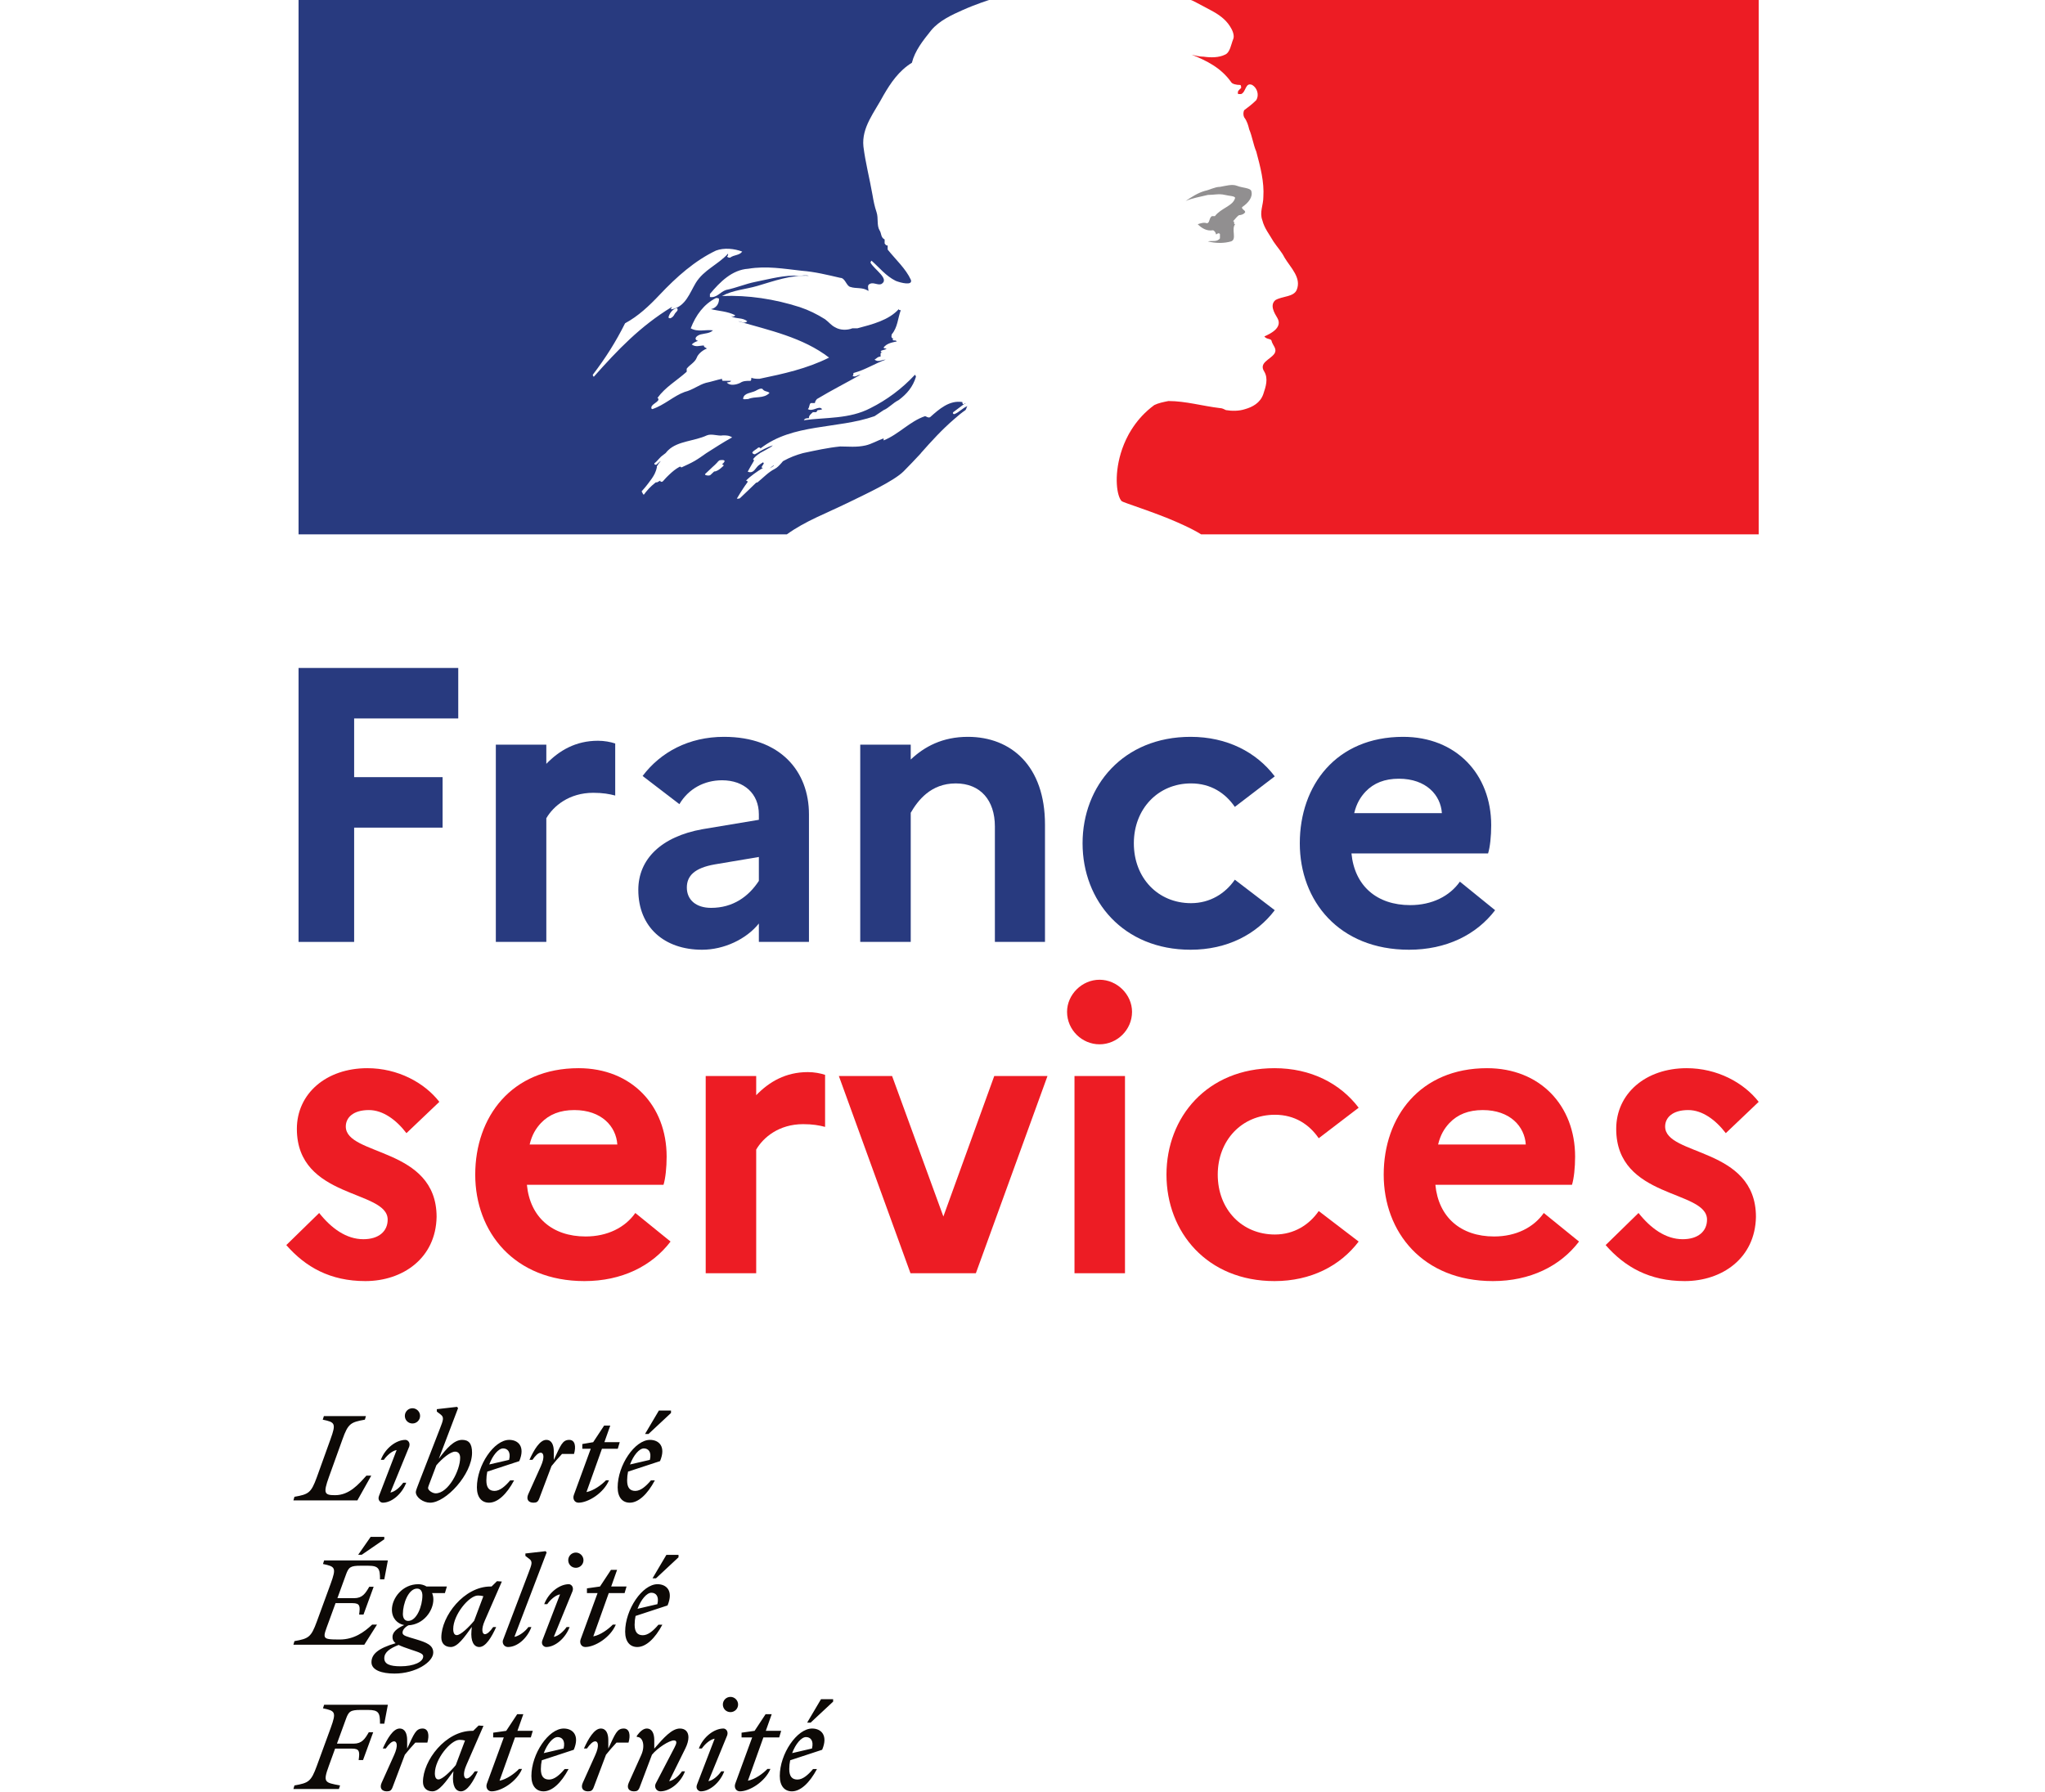
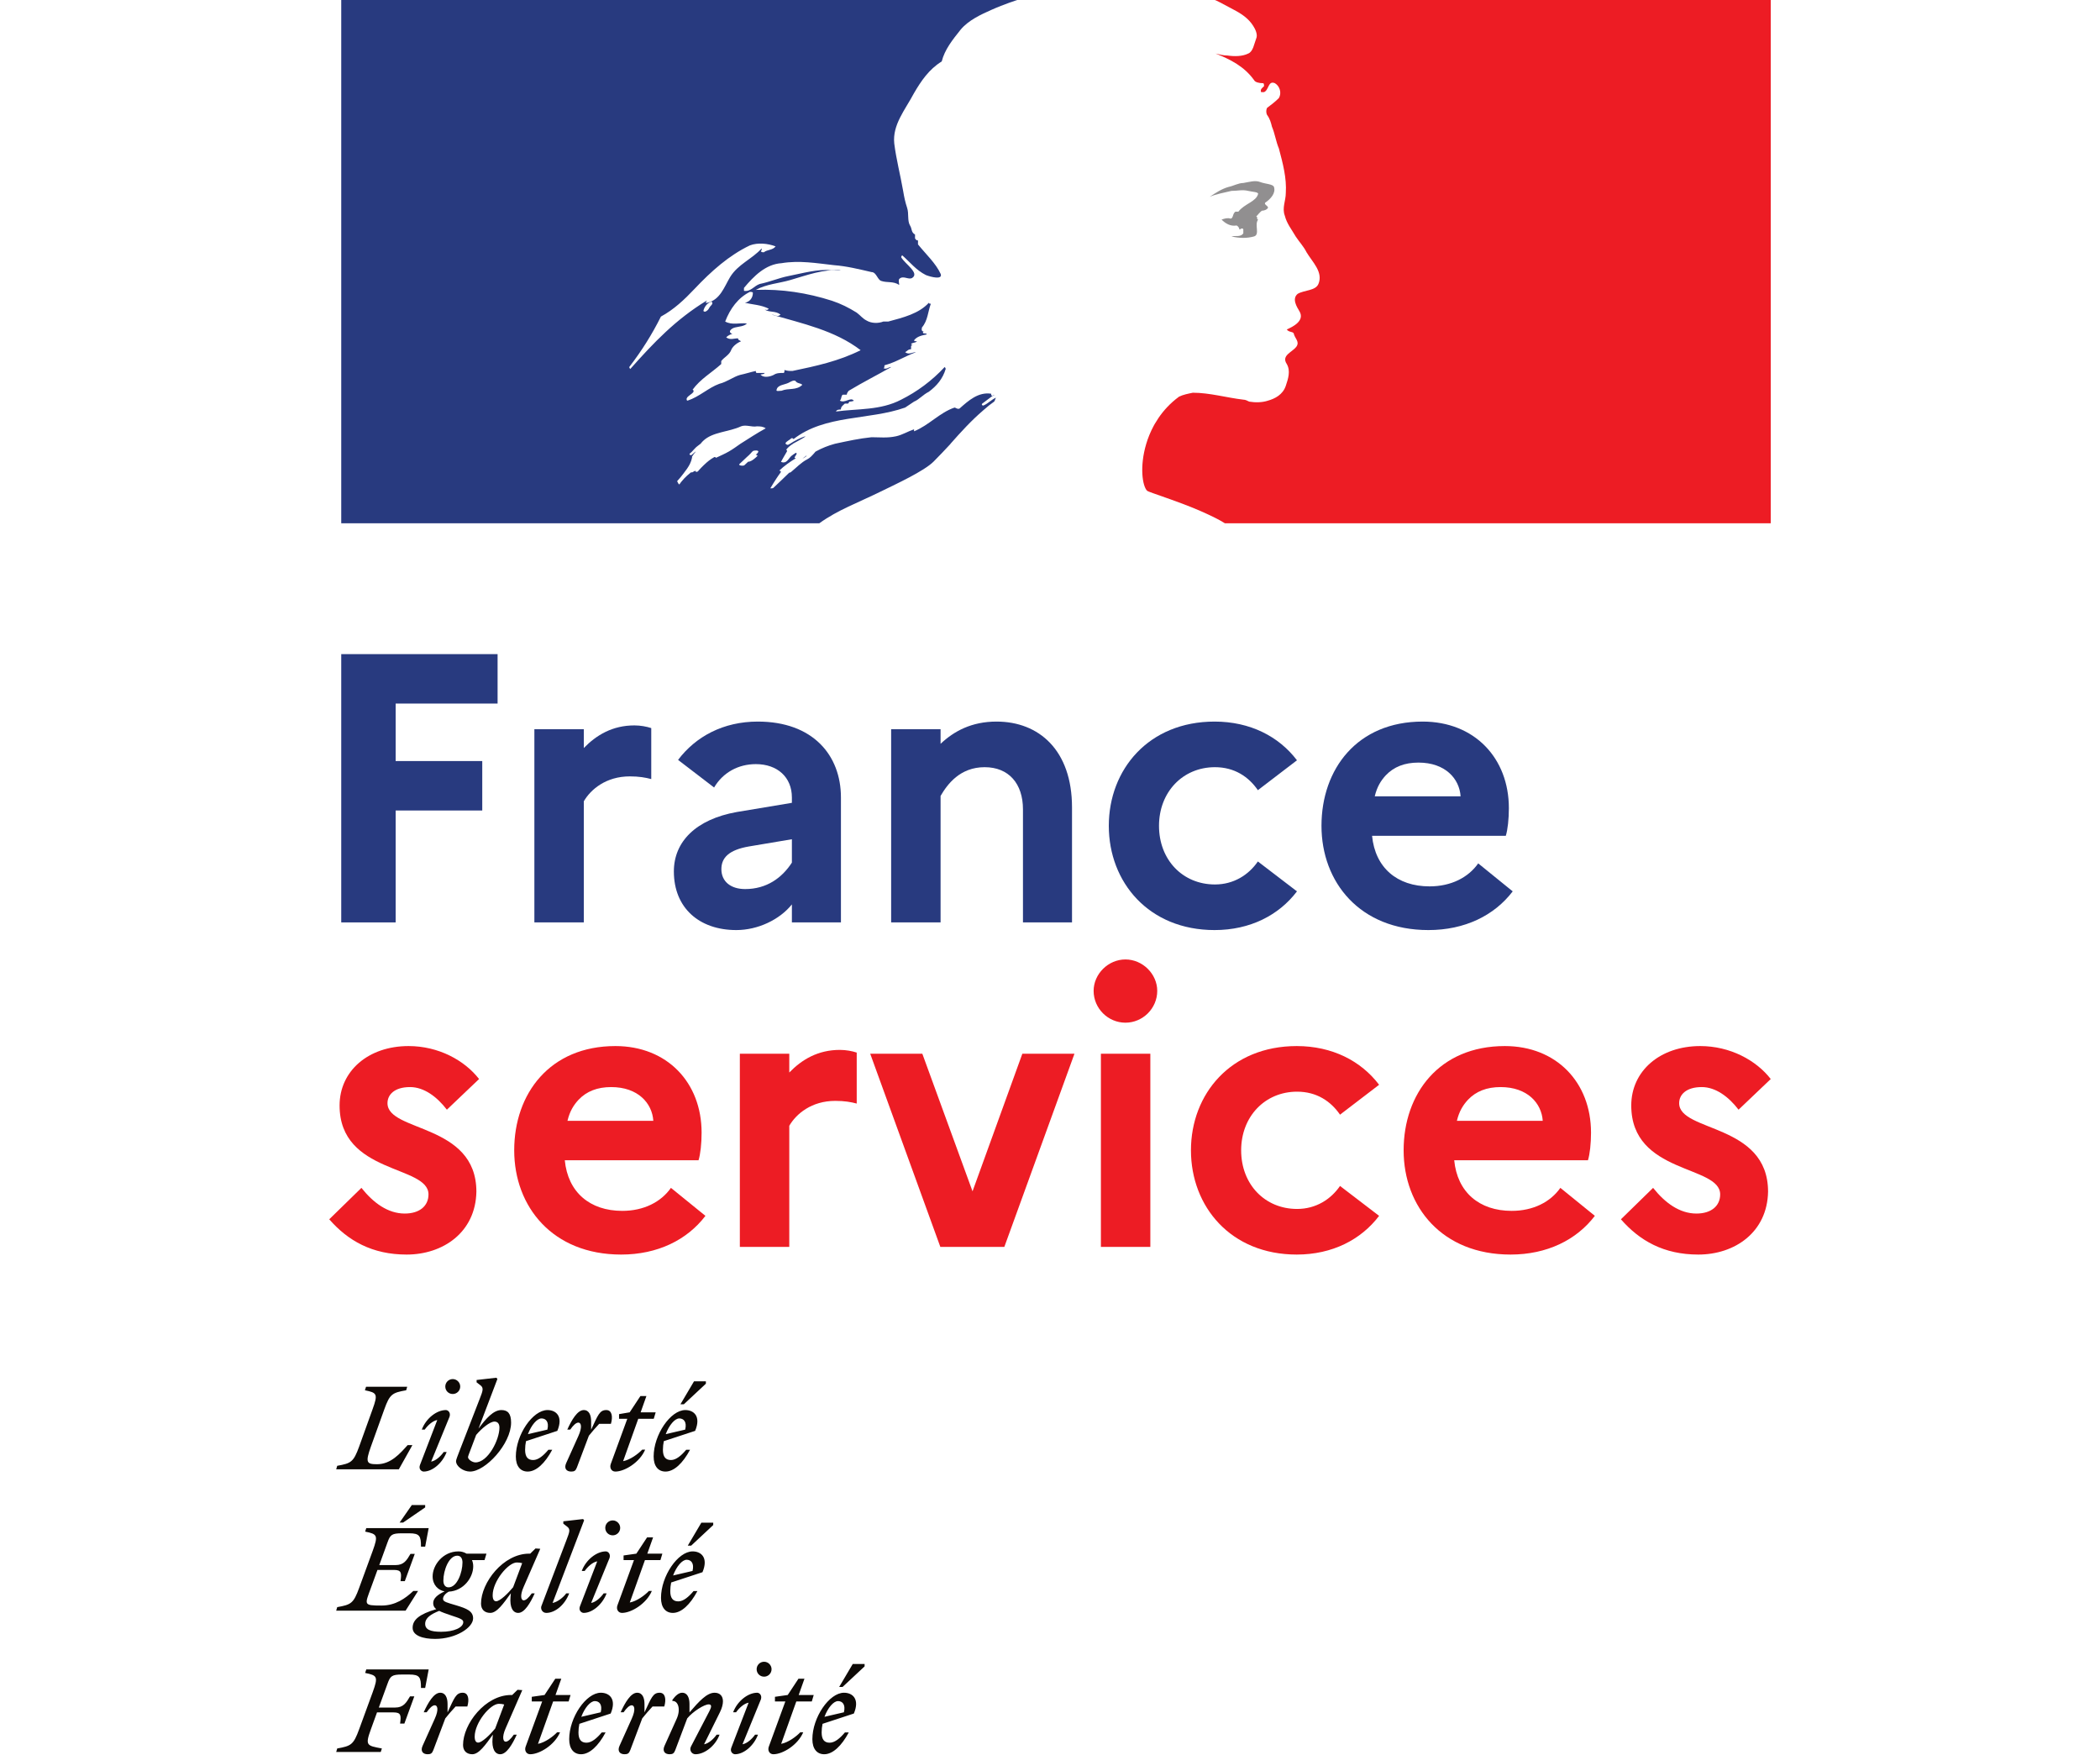
- <svg xmlns="http://www.w3.org/2000/svg" version="1.1" id="svg2" xml:space="preserve" width="80.693" height="70.693" viewBox="0 0 516.693 628.693">
+ <svg xmlns="http://www.w3.org/2000/svg" version="1.1" id="svg2" xml:space="preserve" width="60.693" height="50.693" viewBox="0 0 516.693 628.693">
  <g id="g10" transform="matrix(1.333333,0,0,-1.333333,0,628.6933)">
    <g id="g12" transform="scale(0.1)">
      <path d="M 32.27,2956.98 H 452.57 V 2824.1 H 178.551 V 2669.57 H 411.363 V 2536.68 H 178.551 v -300.8 H 32.27 v 721.1" style="fill: #283a7f; fill-opacity: 1; fill-rule: nonzero; stroke: none" id="path14" />
      <path d="m 551.473,2755.08 h 132.886 v -50.48 c 33.993,35.02 77.266,60.78 135.981,60.78 16.484,0 32.965,-3.09 45.328,-7.21 v -137.02 c -15.457,4.13 -32.965,7.22 -57.691,7.22 -63.868,0 -105.075,-35.03 -123.618,-66.96 V 2235.88 H 551.473 v 519.2" style="fill: #283a7f; fill-opacity: 1; fill-rule: nonzero; stroke: none" id="path16" />
      <path d="m 1118.05,2325.5 c 57.69,0 98.9,29.87 125.68,71.08 v 62.84 l -116.4,-19.57 c -52.54,-9.28 -73.14,-29.88 -73.14,-60.78 0,-32.96 24.72,-53.57 63.86,-53.57 z m -191.601,47.39 c 0,80.35 59.746,140.1 168.941,159.67 l 148.34,24.73 v 14.42 c 0,54.6 -39.14,89.62 -96.83,89.62 -47.39,0 -88.59,-22.66 -112.29,-62.84 l -96.833,74.17 c 47.387,62.84 121.553,103.02 214.273,103.02 148.34,0 223.54,-90.65 223.54,-203.97 v -335.83 h -131.86 v 48.42 c -32.96,-41.21 -91.68,-69.02 -149.37,-69.02 -99.922,0 -167.911,59.74 -167.911,157.61" style="fill: #283a7f; fill-opacity: 1; fill-rule: nonzero; stroke: none" id="path18" />
      <path d="m 1510.55,2755.08 h 132.89 v -39.15 c 36.06,33.99 83.44,59.75 150.41,59.75 114.34,0 202.93,-77.26 202.93,-230.76 v -309.04 h -131.86 v 303.89 c 0,69.02 -38.11,113.32 -103.01,113.32 -65.93,0 -99.93,-45.33 -118.47,-77.26 v -339.95 h -132.89 v 519.2" style="fill: #283a7f; fill-opacity: 1; fill-rule: nonzero; stroke: none" id="path20" />
      <path d="m 2496.42,2399.67 105.08,-80.35 c -48.42,-63.87 -125.68,-104.04 -221.48,-104.04 -177.19,0 -284.33,128.76 -284.33,280.2 0,151.43 107.14,280.2 284.33,280.2 95.8,0 173.06,-40.18 221.48,-104.05 l -105.08,-80.35 c -24.72,36.06 -62.84,61.81 -115.38,61.81 -86.52,0 -150.4,-66.96 -150.4,-157.61 0,-91.69 63.88,-157.62 150.4,-157.62 50.48,0 90.66,25.76 115.38,61.81" style="fill: #283a7f; fill-opacity: 1; fill-rule: nonzero; stroke: none" id="path22" />
      <path d="m 2810.61,2574.8 h 230.76 c -3.09,47.38 -41.21,90.65 -113.32,90.65 -37.09,0 -65.92,-11.33 -87.56,-33.99 -13.39,-14.43 -23.7,-30.91 -29.88,-56.66 z m 144.23,-359.52 c -184.4,0 -287.42,128.76 -287.42,280.2 0,152.46 95.81,280.2 271.96,280.2 139.07,0 231.79,-97.87 231.79,-232.82 0,-28.84 -3.09,-57.69 -8.24,-74.17 h -359.52 c 8.24,-85.5 66.96,-135.97 154.52,-135.97 57.69,0 104.04,23.68 130.83,61.8 l 92.71,-75.2 c -49.44,-64.9 -128.77,-104.04 -226.63,-104.04" style="fill: #283a7f; fill-opacity: 1; fill-rule: nonzero; stroke: none" id="path24" />
      <path d="m 640.453,1702.61 h 230.754 c -3.09,47.38 -41.203,90.65 -113.312,90.65 -37.09,0 -65.934,-11.33 -87.571,-33.99 -13.386,-14.42 -23.691,-30.91 -29.871,-56.66 z m 144.223,-359.53 c -184.399,0 -287.418,128.77 -287.418,280.2 0,152.46 95.805,280.21 271.965,280.21 139.07,0 231.787,-97.87 231.787,-232.81 0,-28.85 -3.092,-57.69 -8.244,-74.17 H 633.238 c 8.242,-85.51 66.965,-135.99 154.528,-135.99 57.691,0 104.043,23.69 130.832,61.82 l 92.712,-75.21 c -49.447,-64.9 -128.767,-104.05 -226.634,-104.05" style="fill: #ed1c24; fill-opacity: 1; fill-rule: nonzero; stroke: none" id="path26" />
      <path d="m 1103.83,1882.88 h 132.89 v -50.48 c 33.99,35.03 77.26,60.79 135.98,60.79 16.48,0 32.96,-3.09 45.32,-7.21 v -137.02 c -15.45,4.13 -32.96,7.21 -57.69,7.21 -63.86,0 -105.07,-35.02 -123.61,-66.96 v -325.53 h -132.89 v 519.2" style="fill: #ed1c24; fill-opacity: 1; fill-rule: nonzero; stroke: none" id="path28" />
      <path d="m 1594.39,1882.88 134.95,-369.82 133.92,369.82 h 140.1 l -188.52,-519.2 h -172.03 l -188.53,519.2 h 140.11" style="fill: #ed1c24; fill-opacity: 1; fill-rule: nonzero; stroke: none" id="path30" />
      <path d="m 2074.44,1882.88 h 132.89 v -519.2 h -132.89 z m -19.57,168.95 c 0,45.33 39.14,84.47 85.5,84.47 46.36,0 85.51,-39.14 85.51,-84.47 0,-47.39 -39.15,-85.5 -85.51,-85.5 -46.36,0 -85.5,38.11 -85.5,85.5" style="fill: #ed1c24; fill-opacity: 1; fill-rule: nonzero; stroke: none" id="path32" />
      <path d="m 2717.24,1527.48 105.08,-80.35 c -48.42,-63.87 -125.67,-104.05 -221.48,-104.05 -177.19,0 -284.32,128.77 -284.32,280.2 0,151.44 107.13,280.21 284.32,280.21 95.81,0 173.06,-40.18 221.48,-104.04 l -105.08,-80.37 c -24.71,36.07 -62.83,61.82 -115.37,61.82 -86.53,0 -150.4,-66.96 -150.4,-157.62 0,-91.68 63.87,-157.6 150.4,-157.6 50.48,0 90.66,25.75 115.37,61.8" style="fill: #ed1c24; fill-opacity: 1; fill-rule: nonzero; stroke: none" id="path34" />
      <path d="m 3031.44,1702.61 h 230.75 c -3.08,47.38 -41.2,90.65 -113.31,90.65 -37.09,0 -65.92,-11.33 -87.56,-33.99 -13.39,-14.42 -23.7,-30.91 -29.88,-56.66 z m 144.22,-359.53 c -184.39,0 -287.41,128.77 -287.41,280.2 0,152.46 95.81,280.21 271.96,280.21 139.07,0 231.79,-97.87 231.79,-232.81 0,-28.85 -3.09,-57.69 -8.24,-74.17 h -359.52 c 8.23,-85.51 66.96,-135.99 154.52,-135.99 57.68,0 104.04,23.69 130.83,61.82 l 92.71,-75.21 c -49.45,-64.9 -128.77,-104.05 -226.64,-104.05" style="fill: #ed1c24; fill-opacity: 1; fill-rule: nonzero; stroke: none" id="path36" />
      <path d="m 3558.89,1522.34 c 31.94,-40.19 71.09,-69.03 116.41,-69.03 40.18,0 63.88,20.61 63.88,51.51 0,79.31 -239.01,53.56 -239.01,238.99 0,92.72 77.27,159.68 185.43,159.68 80.35,0 150.4,-38.12 189.55,-88.6 l -86.53,-82.41 c -26.79,35.03 -61.81,60.78 -98.9,60.78 -42.23,0 -60.78,-20.6 -60.78,-43.27 0,-78.29 239,-53.56 239,-237.97 -2.05,-109.19 -89.62,-168.94 -187.49,-168.94 -92.71,0 -157.61,37.09 -208.09,94.77 l 86.53,84.49" style="fill: #ed1c24; fill-opacity: 1; fill-rule: nonzero; stroke: none" id="path38" />
      <path d="m 86.531,1522.34 c 31.938,-40.19 71.082,-69.03 116.407,-69.03 40.179,0 63.875,20.61 63.875,51.51 0,79.31 -238.997,53.56 -238.997,238.99 0,92.72 77.266,159.68 185.43,159.68 80.344,0 150.399,-38.12 189.543,-88.6 l -86.531,-82.41 c -26.789,35.03 -61.809,60.78 -98.891,60.78 -42.242,0 -60.781,-20.6 -60.781,-43.27 0,-78.29 238.992,-53.56 238.992,-237.97 -2.055,-109.19 -89.625,-168.94 -187.488,-168.94 -92.711,0 -157.613,37.09 -208.094,94.77 L 86.531,1522.34" style="fill: #ed1c24; fill-opacity: 1; fill-rule: nonzero; stroke: none" id="path40" />
      <path d="m 1272.06,3482.4 c 0.37,0.18 0.72,0.41 1.08,0.59 3.88,1.79 7.26,4.18 10.39,6.86 -0.44,0.1 -0.85,0.21 -1.22,0.34 -3.47,-2.41 -6.85,-5 -10.25,-7.79" style="fill: #283a7f; fill-opacity: 1; fill-rule: nonzero; stroke: none" id="path42" />
      <path d="m 1787.39,3654.28 c -1.16,-0.87 -2.33,-1.74 -3.5,-2.61 1.93,0.1 3.5,0.58 3.5,2.61" style="fill: #283a7f; fill-opacity: 1; fill-rule: nonzero; stroke: none" id="path44" />
      <path d="m 1160.1,3707.44 c -2.65,2.66 7.98,0 10.63,5.32 -7.97,0 -13.28,0 -21.25,0 -2.67,0 -2.67,2.66 -2.67,5.32 -13.29,-2.66 -29.23,-7.98 -42.53,-10.64 -18.6,-5.31 -34.55,-18.6 -55.81,-23.92 -29.24,-10.63 -53.154,-34.55 -85.052,-45.18 -2.664,0 -2.664,2.65 -2.664,5.31 2.664,7.98 13.293,10.63 18.605,18.61 0,2.66 0,5.32 -2.656,5.32 21.27,29.23 50.497,45.18 77.087,69.1 0,2.66 0,5.32 0,7.98 7.97,10.63 21.26,15.95 26.58,29.24 2.65,7.97 13.28,18.6 26.58,23.91 -2.67,2.67 -7.98,2.67 -7.98,7.98 -10.63,0 -21.26,-5.31 -31.9,2.66 4.96,4.95 10.65,7.69 16.67,9.44 -2.29,0.47 -4.35,1.6 -6.03,3.85 -2.66,5.31 5.13,11.25 13.29,13.29 10.63,2.66 23.92,2.66 31.89,10.63 -18.61,2.66 -39.87,-5.32 -58.48,5.32 13.3,34.55 34.56,63.79 66.46,79.73 2.65,0 7.97,0 7.97,-2.65 0,-13.29 -7.97,-23.92 -21.26,-26.58 21.26,-5.32 42.52,-5.32 63.79,-15.95 -2.66,-5.32 -7.98,-2.65 -10.64,-2.65 13.3,-7.98 29.25,-2.67 42.53,-13.3 -7.97,-7.97 -15.94,0 -23.92,0 82.41,-23.92 170.12,-42.53 239.22,-95.68 -58.47,-29.24 -119.61,-42.53 -183.4,-55.82 -7.97,0 -13.29,0 -21.27,2.65 0,-2.65 0,-7.97 -2.65,-7.97 -10.63,0 -18.61,0 -26.57,-5.32 -10.64,-5.31 -26.59,-7.97 -34.57,0 z m -54.42,-184.89 c -0.22,-0.16 -0.45,-0.31 -0.67,-0.46 -9.95,-7.01 -19.86,-14.16 -30.35,-20.25 -11.36,-6.59 -23.27,-11.61 -35.06,-17.21 -0.09,0.23 -0.19,0.44 -0.34,0.65 -0.9,1.24 -2.76,2 -4.49,1.07 -10.06,-5.45 -18.63,-12.63 -26.76,-20.37 -1.24,-1.18 -2.47,-2.38 -3.69,-3.58 -0.07,-0.07 -0.15,-0.14 -0.22,-0.21 -0.07,-0.07 -0.14,-0.14 -0.21,-0.21 -1.26,-1.24 -2.52,-2.5 -3.77,-3.76 -0.151,-0.14 -0.304,-0.29 -0.448,-0.44 -0.078,-0.08 -0.094,-0.16 -0.164,-0.24 -1.887,-1.88 -3.715,-3.78 -5.781,-6.22 -1.329,-1.57 -1.786,-2.54 -3.555,-3.72 -1.645,-1.09 -6.219,-1.07 -5.793,1.99 0.023,0.18 0.008,0.35 0.027,0.52 -1.566,-0.83 -3.133,-1.65 -4.715,-2.41 -1.461,-0.7 -2.8,-1.5 -4.156,-2.28 -0.578,0.23 -1.195,0.3 -1.828,0.27 -0.676,-0.04 -1.348,-0.2 -1.918,-0.65 -3.246,-2.54 -6.469,-5.25 -9.598,-8.09 -5.543,-5.03 -10.777,-10.52 -15.425,-16.4 -0.094,-0.08 -0.153,-0.16 -0.239,-0.25 -0.172,-0.23 -0.347,-0.48 -0.519,-0.73 -0.27,-0.34 -0.535,-0.68 -0.797,-1.03 -0.273,-0.36 -0.57,-0.72 -0.848,-1.09 -0.078,-0.12 -0.172,-0.22 -0.254,-0.33 -0.629,-0.87 -1.203,-1.77 -1.808,-2.65 -0.031,-0.05 -0.067,-0.1 -0.102,-0.16 -0.449,-0.5 -1.215,-0.85 -2.176,-1.04 -0.355,0.53 -0.734,1.04 -1.07,1.58 -0.258,0.42 -0.492,0.86 -0.742,1.28 -0.805,1.38 -1.555,2.81 -2.27,4.27 -0.019,0.05 -0.05,0.1 -0.07,0.15 -0.215,0.44 -0.433,0.88 -0.641,1.33 2.887,3.09 5.665,6.29 8.352,9.56 0.18,0.21 0.356,0.43 0.531,0.65 0.93,1.13 1.852,2.26 2.766,3.41 1.504,1.89 2.98,3.78 4.453,5.68 0.535,0.71 1.086,1.41 1.625,2.11 2.918,3.81 5.707,7.5 8.316,11.23 0.063,0.09 0.125,0.18 0.188,0.28 0.391,0.56 0.773,1.12 1.148,1.67 1.274,1.89 2.496,3.79 3.645,5.71 1.027,1.74 2,3.51 2.91,5.31 0.066,0.13 0.145,0.26 0.211,0.39 0.09,0.19 0.188,0.37 0.277,0.55 0.161,0.33 0.282,0.67 0.434,0.99 0.937,2 1.773,4.07 2.527,6.2 0.086,0.23 0.157,0.46 0.235,0.69 0.203,0.58 0.406,1.15 0.593,1.74 0.297,0.96 0.575,1.94 0.832,2.93 0,0.01 0,0.01 0.008,0.02 0.051,0.21 0.094,0.43 0.149,0.64 0.324,1.29 0.672,2.55 0.925,3.9 0.129,0.7 -0.046,1.28 -0.324,1.79 2.856,4.99 6.457,9.79 10.539,14.35 -0.398,-0.25 -0.832,-0.45 -1.222,-0.7 -3.797,-2.44 -6.325,-5.87 -9.868,-8.52 -2.894,-2.16 -8.23,1.42 -4.796,3.99 2.332,1.74 4.109,3.64 6.043,5.48 0.101,0.14 0.148,0.28 0.293,0.43 4.375,4.31 8.554,9.84 13.543,13.49 3.062,2.23 5.707,4.09 8.183,6.24 0.391,0.34 0.777,0.7 1.168,1.06 1.836,2.44 3.846,4.64 5.946,6.7 0.09,0.09 0.17,0.19 0.27,0.26 25.44,24.56 68.27,23.47 101.82,39.12 13.29,5.32 29.23,-2.66 42.53,0 7.97,0 15.94,0 23.91,-5.32 -23.87,-13.02 -45.94,-27.7 -67.71,-41.36 z m 47.62,-21.97 c -1.2,-2.91 -3.9,-5.43 -6.54,-7.75 3.32,-0.68 5.65,-2.14 3.51,-4.11 -6.18,-5.66 -12.06,-11.34 -20.16,-14.06 -0.56,-0.19 -2.17,-0.44 -4.08,-0.56 -3.25,-3.15 -6.53,-6.28 -9.92,-9.29 -3.15,-2.8 -17.76,-0.77 -13.3,3.19 6.75,5.98 13,12.47 19.65,18.54 3.76,3.44 7.73,6.73 11.05,10.59 1.85,2.14 3.38,4.24 5.72,5.89 2.17,1.53 16.23,2.78 14.07,-2.44 z m -123.44,398.24 c -2.66,-5.32 -5.59,-5.88 -7.97,-10.63 -2.66,-5.31 -5.32,-7.98 -10.63,-10.64 -2.66,0 -5.32,0 -5.32,2.66 2.66,10.64 10.63,21.27 21.26,23.93 2.66,0 2.66,-2.66 2.66,-5.32 z M 809.25,3723.39 c 0,0 -2.656,2.66 -2.656,5.32 34.554,45.19 61.129,87.71 85.054,135.56 34.555,18.61 63.239,45.69 90.372,74.42 45.18,47.85 93.03,90.37 148.85,116.95 21.26,7.97 47.84,5.32 69.11,-2.66 -7.98,-10.63 -21.27,-7.97 -31.9,-15.95 -2.66,0 -5.32,0 -7.98,2.67 2.66,2.65 2.66,5.31 2.66,7.97 -26.58,-29.24 -63.79,-42.53 -85.05,-77.08 -15.95,-26.58 -26.58,-61.14 -61.14,-69.11 -10.63,-2.66 2.66,7.97 -2.66,5.31 -82.394,-50.49 -140.871,-111.63 -204.66,-183.4 z m 406.68,-58.47 c -5.32,0 -15.95,-2.66 -13.3,2.66 2.66,13.28 21.26,13.28 31.9,18.6 5.32,2.66 13.28,7.97 18.6,5.32 5.32,-7.98 13.29,-5.32 18.62,-10.64 -15.96,-15.94 -37.22,-7.97 -55.82,-15.94 z m 408.74,-190.41 c 15.09,15.1 30.34,31.3 45.49,47.58 h -0.33 c 28.25,31.95 55.91,62.42 88.65,90.48 9.98,8.91 19.65,16.76 28.91,23.11 2.66,2.66 2.66,7.97 5.32,10.63 -13.29,-5.32 -21.27,-15.95 -34.56,-21.26 -2.66,0 -5.31,2.65 -2.66,5.31 9.47,7.1 18.94,14.2 28.4,21.31 -0.58,-0.04 -1.2,-0.04 -1.81,-0.04 -2.66,0 -2.66,2.65 -2.66,5.31 -34.56,5.32 -61.14,-18.6 -85.06,-39.87 -5.32,-2.65 -10.63,2.66 -13.29,2.66 -39.87,-13.29 -69.11,-47.84 -108.98,-63.79 0,2.66 0,2.66 0,5.32 -15.94,-5.32 -31.43,-14.96 -47.84,-18.61 -23.93,-5.32 -45.19,-2.66 -66.45,-2.66 -32.22,-3.22 -64.43,-10.32 -96.65,-17.2 -0.92,-0.24 -1.87,-0.45 -2.78,-0.7 -17.28,-4.73 -33.59,-11.18 -49.53,-19.95 -0.61,-0.34 -1.22,-0.69 -1.81,-1.05 -1.32,-1.66 -2.62,-3.26 -3.85,-4.6 -5.71,-6.28 -10.64,-12.04 -18.23,-15.9 -16.34,-8.32 -29.66,-22.8 -44.07,-34.54 -1.04,-0.85 -2.61,-1.26 -4.27,-1.36 -14.25,-13.67 -28.32,-27.54 -42.8,-40.97 -1.03,-0.95 -5.14,-1.48 -8.12,-0.98 0.07,0.09 0.17,0.15 0.23,0.25 0.5,0.85 1.02,1.68 1.53,2.53 2.24,3.75 4.52,7.49 6.81,11.21 2.57,4.16 5.2,8.27 7.89,12.35 3.62,5.5 7.34,10.93 11.3,16.18 1.04,1.37 0.76,2.59 -0.09,3.49 -0.84,0.89 -2.24,1.4 -3.67,1.38 13.26,12.87 29.02,23.84 44.61,33.3 0,0.16 -0.01,0.31 -0.01,0.45 -1.77,-0.61 -4.35,0.81 -3,2.68 1.68,2.35 3,4.86 4.58,7.25 0.3,0.78 0.57,1.57 0.85,2.37 -0.66,0.7 -1.34,1.39 -2.01,2.09 -4.28,-2.8 -8.85,-5.44 -12.49,-8.73 -6.36,-5.73 -11.34,-17.45 -20.99,-17.34 -0.63,0.01 -2.52,0.11 -4.03,0.58 -1.15,0.2 -2.15,0.52 -2.79,0.94 0.11,0.21 0.23,0.42 0.34,0.62 0.14,0.25 0.27,0.49 0.4,0.73 0.13,0.23 0.26,0.46 0.39,0.69 0.41,0.76 0.83,1.52 1.26,2.28 0.42,0.77 0.84,1.53 1.26,2.3 0.36,0.61 0.68,1.23 1.02,1.84 0.64,1.12 1.25,2.26 1.89,3.37 0.46,0.81 0.94,1.6 1.4,2.41 1.13,1.96 2.28,3.91 3.42,5.86 0.55,0.94 1.1,1.89 1.65,2.82 0.95,1.61 1.86,3.23 2.82,4.84 1.32,2.2 -0.06,4.02 -1.99,4.75 4.93,6.38 10.95,11.73 18.2,15.86 h -0.8 c 10.17,5.12 20.35,11.34 30.52,17.06 1.46,1.27 2.92,2.56 4.4,3.8 -15.17,-5.09 -28.8,-11.98 -42.28,-20.86 0,0 -3.5,-1.43 -4.49,-2.42 0,0 -3.06,-1.15 -6.63,2.42 -0.36,0.49 -0.64,1.08 -0.64,1.95 2.67,5.32 10.64,7.98 15.95,13.29 2.66,0 5.31,0 5.31,-2.66 85.06,66.45 202.02,50.51 300.37,85.06 7.97,5.32 15.94,10.63 23.91,15.95 13.29,5.31 23.92,18.6 39.87,26.58 21.27,15.95 37.21,34.55 45.19,61.13 0,2.66 -2.66,5.32 -2.66,5.32 -34.55,-37.21 -74.42,-66.45 -116.95,-87.72 -55.82,-29.24 -116.95,-23.92 -175.43,-31.89 2.66,5.32 7.98,5.32 13.29,5.32 0,7.97 5.32,10.63 10.64,15.94 2.65,0 5.31,0 7.97,0 2.66,0 2.66,5.32 5.31,5.32 5.32,0 13.29,2.66 10.64,2.66 -7.98,10.63 -23.92,-7.98 -37.22,0 5.32,5.31 2.66,13.29 7.98,15.94 2.65,0 7.97,0 10.63,0 0,5.32 5.32,10.64 5.32,10.64 39.87,23.92 77.08,42.52 114.29,63.79 -7.97,0 -13.29,-7.98 -21.27,-2.66 5.32,0 0,7.97 5.32,7.97 29.24,7.98 53.17,23.93 82.4,34.55 -10.63,0 -18.61,-7.96 -29.23,0 5.31,2.67 7.97,7.98 15.94,7.98 0,2.66 0,5.32 0,7.97 0,2.66 2.66,2.66 5.32,2.66 -2.66,0 -5.32,2.66 -5.32,2.66 2.66,5.32 10.63,2.66 15.95,7.97 -2.66,0 -7.98,0 -7.98,2.67 7.98,10.63 21.27,13.29 34.56,15.94 -2.66,5.32 -10.64,0 -10.64,5.32 0,2.65 2.66,2.65 5.32,2.65 -2.66,0 -2.66,0 -5.32,0 -5.31,2.66 -2.65,7.98 -2.65,10.64 15.94,18.61 15.94,42.52 23.91,63.79 -2.65,0 -5.31,0 -5.31,2.66 -26.58,-29.24 -69.11,-39.87 -108.97,-50.5 -2.67,0 -10.63,0 -13.3,0 -13.29,-5.32 -31.89,-5.32 -45.18,2.66 -10.63,5.31 -15.95,13.28 -26.58,21.26 -21.26,13.29 -42.53,23.92 -66.45,31.89 -66.45,21.27 -135.55,31.9 -204.67,29.24 29.24,15.95 61.49,17.31 93.04,26.58 45.18,13.29 87.71,29.24 135.55,26.58 -7.97,2.66 -18.6,0 -26.58,0 -37.21,2.66 -74.42,-7.97 -114.29,-15.95 -26.58,-5.31 -50.5,-15.94 -77.08,-21.26 -15.95,-5.32 -23.93,-21.27 -42.53,-18.6 0,0 0,5.31 0,7.97 26.58,31.89 58.47,63.79 101.01,66.45 47.83,7.97 93.02,0 140.87,-5.32 34.55,-2.66 66.44,-10.63 101,-18.6 13.29,0 15.95,-21.27 26.58,-23.93 15.94,-5.31 31.9,0 47.84,-10.63 0,5.32 -2.66,10.63 0,15.95 10.63,10.63 23.93,-2.66 34.56,2.66 21.26,13.29 -18.6,37.21 -29.24,55.81 0,2.66 2.65,5.32 2.65,5.32 21.27,-18.6 37.22,-39.87 63.8,-53.16 13.28,-5.31 45.18,-13.29 39.86,2.66 -13.28,29.24 -39.86,53.16 -61.12,79.74 0,2.66 0,7.97 0,10.63 -5.32,0 -5.32,2.66 -7.98,5.32 0,2.66 0,7.97 0,10.63 -10.63,5.32 -7.97,15.95 -13.29,23.92 -7.97,13.29 -2.66,31.9 -7.97,47.85 -5.31,15.94 -7.97,29.24 -10.64,45.18 -7.97,45.19 -18.6,85.06 -23.92,127.59 -5.31,50.49 29.25,90.37 53.16,135.55 18.61,31.9 39.87,63.8 74.43,85.06 7.97,31.9 29.24,58.47 50.5,85.05 21.22,25.95 56.5,41.75 82.04,53.17 37.13,16.58 70.63,26.95 70.65,26.96 H 32.27 V 3308.63 H 1317.38 c 50.6,36.43 101.14,53.74 171.78,88.54 33.34,16.44 109.65,51.48 135.51,77.34" style="fill: #283a7f; fill-opacity: 1; fill-rule: nonzero; stroke: none" id="path46" />
      <path d="M 3875.15,4715.21 H 2380.56 c 0.02,0 2.86,-0.47 14.37,-6.65 12.28,-6.59 28.18,-15.09 38.17,-20.31 19.5,-10.21 38.47,-22.98 50.69,-42.54 5.31,-7.97 13.29,-23.92 7.97,-34.55 -5.32,-13.28 -7.97,-34.55 -21.26,-39.87 -15.95,-7.97 -37.22,-7.97 -55.82,-5.31 -10.63,0 -21.26,2.66 -31.9,5.31 39.86,-15.95 77.08,-34.56 103.66,-71.76 2.66,-5.32 13.29,-7.98 23.93,-7.98 2.65,0 2.65,-5.31 2.65,-7.97 -5.32,-5.32 -10.63,-7.98 -7.97,-15.95 2.65,0 5.32,0 7.97,0 13.3,5.32 10.63,31.9 29.24,23.92 13.29,-7.97 18.61,-26.58 10.64,-39.87 -10.64,-10.63 -21.27,-18.6 -31.91,-26.57 -2.65,-5.32 -2.65,-13.3 0,-18.61 7.98,-10.63 10.64,-21.27 13.29,-31.9 7.98,-18.6 10.64,-39.87 18.62,-58.47 10.62,-39.87 21.26,-79.75 18.59,-119.61 0,-21.27 -10.62,-39.87 -2.65,-61.14 5.32,-21.26 18.61,-37.21 29.24,-55.82 10.63,-15.95 21.26,-26.58 29.24,-42.53 15.94,-26.57 45.18,-53.15 31.89,-85.05 -7.97,-18.6 -37.21,-15.95 -55.81,-26.58 -15.95,-13.29 -2.66,-34.55 5.31,-47.85 13.29,-23.91 -15.95,-39.86 -34.55,-47.84 5.31,-7.97 15.94,-5.32 18.6,-10.63 2.66,-13.29 15.95,-21.27 7.98,-34.56 -10.64,-15.95 -42.53,-23.91 -26.58,-47.84 10.62,-18.6 3.74,-39.27 -2.67,-58.47 -7.97,-23.93 -29.23,-34.56 -47.84,-39.87 -15.95,-5.32 -34.55,-5.32 -50.5,-2.66 -5.31,2.66 -10.63,5.31 -15.95,5.31 -45.18,5.32 -90.37,18.61 -135.55,18.61 -13.29,-2.66 -26.58,-5.32 -37.21,-10.63 -12.01,-8.82 -22.7,-18.38 -32.19,-28.46 -0.1,-0.11 -0.2,-0.22 -0.31,-0.34 -1.99,-2.12 -3.91,-4.27 -5.79,-6.44 -1.16,-1.35 -2.3,-2.71 -3.43,-4.07 -0.76,-0.92 -1.52,-1.83 -2.26,-2.75 -7.77,-9.71 -14.72,-19.97 -20.92,-30.63 -0.4,-0.68 -0.79,-1.35 -1.18,-2.03 -0.7,-1.24 -1.37,-2.48 -2.05,-3.72 -8.72,-16.15 -15.34,-32.64 -20.13,-48.77 -18.07,-60.87 -10.17,-113.09 2.52,-125.77 3.52,-3.53 87.72,-29.52 146.38,-55.62 27.52,-12.24 46.76,-21.67 62.73,-31.74 h 1467.34 v 1406.58" style="fill: #ed1c24; fill-opacity: 1; fill-rule: nonzero; stroke: none" id="path48" />
      <path d="m 2470.56,4202.08 c 10.63,-2.66 26.58,-2.66 26.58,-7.97 -5.32,-21.27 -37.22,-26.58 -53.17,-47.86 h -7.98 c -7.97,-5.31 -5.31,-18.6 -13.28,-18.6 -7.99,2.65 -15.96,0 -23.92,-2.66 10.63,-10.63 23.92,-18.61 39.86,-15.94 2.68,0 7.98,-5.33 7.98,-10.65 0,0 2.65,0 5.31,2.67 2.67,0 5.33,0 5.33,-2.67 v -10.63 c -7.99,-10.63 -21.28,-5.3 -31.9,-7.97 21.26,-5.32 42.54,-5.32 61.12,0 15.96,5.31 0,31.9 10.65,45.19 -5.32,0 0,7.97 -5.32,7.97 5.32,5.32 10.63,13.29 15.95,15.95 5.32,0 13.28,2.66 15.94,7.99 0,5.3 -10.62,7.96 -7.97,13.28 15.95,10.62 29.24,26.58 23.93,42.53 -2.67,7.97 -23.93,7.97 -37.22,13.28 -13.29,5.32 -29.24,0 -45.18,-2.65 -13.3,0 -26.59,-7.98 -39.88,-10.63 -18.6,-5.32 -34.55,-15.95 -50.51,-26.58 18.63,7.98 37.23,10.63 58.49,15.95 15.96,0 29.49,3.92 45.19,0" style="fill: #918f90; fill-opacity: 1; fill-rule: nonzero; stroke: none" id="path50" />
      <path d="M 138.461,6.082 141.5,15.5 c -40.422,7.602 -45.59,7.602 -29.48,51.66 l 16.41,45.281 h 44.679 c 20.059,0 20.36,-8.199 17.325,-30.082 h 11.546 l 26.743,73.243 h -11.547 c -10.031,-17.321 -17.93,-30.09 -39.817,-30.09 h -44.066 l 23.402,64.129 c 7.293,20.359 11.551,24.621 38.903,24.621 h 19.449 c 28.266,0 31.605,-7.602 31.605,-36.172 h 11.246 l 9.422,49.84 H 99.559 l -3.039,-9.41 c 32.52,-6.688 35.559,-9.731 20.363,-51.668 L 80.414,67.16 C 65.219,25.531 58.836,22.18 21.453,15.5 L 18.719,6.082 Z M 371.258,128.25 c 5.769,19.75 2.734,37.07 -12.461,37.07 -17.93,0 -22.492,-13.672 -40.727,-52.879 v 22.489 c 0,16.121 -5.168,30.39 -19.754,30.39 -17.019,0 -32.519,-26.429 -44.375,-52.57 h 7.907 c 8.203,11.852 15.8,18.84 21.879,18.84 7.296,0 11.246,-11.25 0,-36.168 L 250.906,22.48 c -6.078,-13.672 0.301,-22.492 13.676,-22.492 8.203,0 11.852,2.133 15.195,10.953 l 32.219,85.398 c 9.113,11.242 17.317,20.969 27.656,31.91 z m 147.699,44.07 -12.762,0.899 -14.289,-13.969 h -3.035 c -69.293,0 -129.168,-77.801 -129.168,-134.34 0,-15.801 9.727,-24.922 24.922,-24.922 17.93,0 35.559,25.543 55.313,52.891 l -0.911,-9.719 c -2.433,-27.961 6.078,-43.172 20.668,-43.172 17.016,0 32.516,26.453 44.371,52.582 h -7.902 c -8.207,-11.851 -15.805,-18.84 -21.883,-18.84 -6.383,0 -10.945,11.559 0,36.16 z M 391.008,47.398 c 0,37.391 41.637,88.141 65.039,88.141 5.168,0 10.031,-0.609 14.281,-1.82 L 446.02,68.988 C 432.039,51.961 410.457,31.301 400.426,31.301 c -5.77,0 -9.418,4.859 -9.418,16.098 M 544.48,141.93 h 27.965 L 528.07,20.672 c -3.953,-10.34 1.524,-20.684 12.157,-20.684 25.226,0 65.953,24.922 80.234,58.973 h -7.898 c -11.247,-11.859 -32.829,-27.66 -51.364,-31 L 601.922,141.93 h 41.637 l 5.164,17.32 h -40.418 l 15.5,43.762 H 607.699 L 578.824,159.25 544.48,154.391 Z M 742.941,58.648 H 732.605 C 719.539,43.16 705.559,31 691.578,31 677.293,31 670,39.5 670,58.648 c 0,7.902 0.91,15.801 2.43,23.102 l 84.183,27.66 c 16.418,38.899 -3.34,55.91 -26.441,55.91 -39.809,0 -85.09,-66.55 -85.09,-124.898 0,-26.141 12.453,-40.434 31.906,-40.434 22.793,0 46.5,22.191 65.953,58.66 M 714.07,142.832 c 11.246,0 20.965,-8.5 15.801,-30.082 l -52.277,-12.148 c 9.121,24.296 24.316,42.23 36.476,42.23 M 900.672,128.25 c 5.777,19.75 2.734,37.07 -12.461,37.07 -17.93,0 -22.492,-13.672 -40.723,-52.879 v 22.489 c 0,16.121 -5.168,30.39 -19.758,30.39 -17.015,0 -32.519,-26.429 -44.367,-52.57 h 7.899 c 8.207,11.852 15.804,18.84 21.886,18.84 7.29,0 11.239,-11.25 0,-36.168 L 780.32,22.48 c -6.074,-13.672 0.309,-22.492 13.676,-22.492 8.207,0 11.856,2.133 15.195,10.953 l 32.219,85.398 c 9.113,11.242 17.324,20.969 27.656,31.91 z m 0.605,-105.769 c -6.078,-13.672 0.301,-22.492 13.676,-22.492 8.203,0 11.852,2.133 15.195,10.953 l 32.219,85.398 c 14.891,18.23 45.583,37.691 57.743,37.691 8.81,0 7.6,-7.301 1.82,-18.242 L 972.395,20.672 c -4.864,-9.434 1.519,-20.684 12.152,-20.684 24.313,0 53.193,21.891 64.733,52.582 h -7.9 c -7.9,-11.238 -21.27,-23.699 -33.73,-25.828 l 42.55,86.008 c 5.47,10.941 8.2,21.281 8.2,29.48 0,13.981 -7.9,23.09 -22.49,23.09 -20.97,0 -42.242,-23.699 -67.465,-52.879 v 22.489 c 0,16.121 -5.172,30.39 -19.757,30.39 -9.114,0 -17.93,-7.898 -26.137,-19.14 v -3.032 c 15.804,0.903 22.793,-22.808 11.547,-47.726 z M 1169.03,208.492 c 10.93,0 20.05,8.809 20.05,20.059 0,10.929 -9.12,20.058 -20.05,20.058 -11.25,0 -20.06,-9.129 -20.06,-20.058 0,-11.25 8.81,-20.059 20.06,-20.059 m -8.51,-60.793 c 3.34,11.25 -4.26,17.621 -10.03,17.621 -24.32,0 -53.19,-21.871 -64.74,-52.57 h 7.9 c 7.91,11.25 21.28,23.711 33.74,25.84 l -46.5,-120.969 c -4.26,-11.242 4.25,-17.633 10.03,-17.633 23.1,0 50.14,22.191 61.69,52.582 h -7.9 c -7.9,-11.238 -21.27,-23.699 -33.74,-25.828 z m 37.68,-5.769 h 27.95 L 1181.78,20.672 c -3.95,-10.34 1.52,-20.684 12.16,-20.684 25.23,0 65.95,24.922 80.24,58.973 h -7.91 c -11.24,-11.859 -32.82,-27.66 -51.36,-31 l 40.73,113.969 h 41.63 l 5.17,17.32 h -40.42 l 15.5,43.762 h -16.11 l -28.87,-43.762 -34.34,-4.859 z m 181.73,38.902 59.27,55.309 v 6.379 h -31.91 l -36.47,-61.688 z m 16.72,-122.184 h -10.33 C 1373.25,43.16 1359.27,31 1345.29,31 c -14.29,0 -21.58,8.5 -21.58,27.648 0,7.902 0.91,15.801 2.43,23.102 l 84.18,27.66 c 16.42,38.899 -3.34,55.91 -26.44,55.91 -39.81,0 -85.09,-66.55 -85.09,-124.898 0,-26.141 12.46,-40.434 31.91,-40.434 22.79,0 46.5,22.191 65.95,58.66 m -28.87,84.184 c 11.24,0 20.97,-8.5 15.8,-30.082 l -52.27,-12.148 c 9.12,24.296 24.31,42.23 36.47,42.23" style="fill: #0d0906; fill-opacity: 1; fill-rule: nonzero; stroke: none" id="path52" />
      <path d="m 198.637,622.73 59.261,40.719 v 6.383 H 222.039 L 189.215,622.73 Z M 174.324,495.379 c 20.059,0 20.36,-8.199 17.321,-30.09 h 11.55 l 26.743,73.25 h -11.547 c -10.028,-17.328 -17.93,-30.09 -39.813,-30.09 h -44.07 l 22.187,61.082 c 7.293,20.367 11.551,24.321 38.903,24.321 h 19.449 c 28.266,0 31.605,-7.602 31.605,-35.86 h 11.246 l 9.422,49.84 H 99.559 l -3.039,-9.422 c 32.52,-6.691 35.559,-9.73 20.363,-51.668 L 80.414,447.059 C 65.219,405.422 58.836,402.082 21.453,395.391 l -2.734,-9.422 H 205.32 l 33.434,52.883 h -12.766 c -21.273,-20.063 -48.015,-39.204 -85.398,-39.204 -49.543,0 -44.981,2.133 -28.57,47.411 l 17.625,48.32 z M 386.762,365.301 c 0,19.461 -17.324,26.449 -45.586,34.961 -24.317,7.289 -35.254,9.418 -35.254,17.32 0,6.379 5.164,13.969 15.496,19.449 39.816,2.117 65.645,37.989 65.645,68.078 0,6.379 -1.215,11.84 -3.34,16.711 h 33.73 l 5.172,17.321 h -53.492 c -6.383,3.961 -13.981,6.089 -21.578,6.089 -42.246,0 -69.598,-37.082 -69.598,-67.171 0,-22.789 14.59,-37.079 32.215,-40.418 -19.754,-8.821 -30.695,-19.149 -30.695,-31.309 0,-6.98 2.429,-11.852 8.207,-16.41 -45.586,-13.371 -63.52,-28.57 -63.52,-50.141 0,-20.972 27.656,-29.793 60.481,-29.793 55.617,0 102.117,30.094 102.117,55.313 m -65.953,83.281 c -10.032,0 -13.981,8.508 -13.981,18.238 0,27.039 14.59,66.852 37.383,66.852 10.031,0 13.98,-8.5 13.98,-18.231 0,-27.05 -14.586,-66.859 -37.382,-66.859 M 257.898,350.41 c 0,16.121 15.504,26.141 37.684,34.949 7.297,-3.64 18.238,-7.589 32.824,-12.461 23.102,-7.597 31.914,-10.628 31.914,-17.617 0,-14.902 -25.226,-26.14 -59.57,-26.14 -28.871,0 -42.852,6.078 -42.852,21.269 m 309.383,201.809 -12.761,0.91 -14.282,-13.988 h -3.043 c -69.293,0 -129.164,-77.801 -129.164,-134.321 0,-15.808 9.727,-24.929 24.922,-24.929 17.93,0 35.555,25.531 55.313,52.89 l -0.914,-9.73 c -2.434,-27.961 6.078,-43.16 20.668,-43.16 17.015,0 32.519,26.441 44.371,52.578 h -7.903 c -8.207,-11.848 -15.804,-18.848 -21.879,-18.848 -6.386,0 -10.941,11.559 0,36.18 z M 439.332,427.309 c 0,37.382 41.637,88.132 65.039,88.132 5.168,0 10.031,-0.601 14.285,-1.82 l -24.312,-64.742 c -13.981,-17.008 -35.559,-37.688 -45.586,-37.688 -5.778,0 -9.426,4.868 -9.426,16.118 m 161.074,-20.668 84.793,222.16 -2.734,3.34 -53.184,-6.071 v -6.39 l 10.332,-7.899 c 9.422,-7.301 6.379,-14.281 -2.129,-36.769 L 571.227,400.559 c -4.856,-9.43 1.523,-20.668 12.16,-20.668 24.316,0 50.144,21.89 61.695,52.578 h -7.902 c -7.899,-11.25 -24.313,-23.707 -36.774,-25.828 m 161.688,181.738 c 10.937,0 20.058,8.812 20.058,20.062 0,10.938 -9.121,20.059 -20.058,20.059 -11.246,0 -20.059,-9.121 -20.059,-20.059 0,-11.25 8.813,-20.062 20.059,-20.062 m -8.512,-60.777 c 3.34,11.238 -4.258,17.628 -10.031,17.628 -24.317,0 -53.188,-21.89 -64.735,-52.582 h 7.907 c 7.898,11.243 21.273,23.704 33.73,25.832 l -46.5,-120.96 c -4.254,-11.25 4.258,-17.629 10.027,-17.629 23.102,0 50.149,22.191 61.7,52.578 h -7.903 c -7.902,-11.25 -21.277,-23.707 -33.734,-25.828 z m 37.68,-5.782 h 27.961 L 774.852,400.559 c -3.95,-10.329 1.519,-20.668 12.156,-20.668 25.226,0 65.949,24.929 80.234,58.961 h -7.902 c -11.246,-11.852 -32.824,-27.661 -51.363,-31 l 40.726,113.968 h 41.637 l 5.164,17.321 h -40.418 l 15.496,43.769 h -16.105 l -28.875,-43.769 -34.34,-4.86 z M 973,560.719 l 59.26,55.32 v 6.383 h -31.91 l -36.467,-61.703 z m 16.719,-122.168 h -10.336 c -13.067,-15.5 -27.047,-27.66 -41.028,-27.66 -14.285,0 -21.582,8.519 -21.582,27.66 0,7.898 0.915,15.808 2.434,23.09 l 84.183,27.66 c 16.41,38.898 -3.34,55.929 -26.441,55.929 -39.808,0 -85.09,-66.57 -85.09,-124.921 0,-26.129 12.454,-40.418 31.907,-40.418 22.793,0 46.5,22.191 65.953,58.66 m -28.875,84.187 c 11.242,0 20.969,-8.519 15.804,-30.09 l -52.273,-12.156 c 9.117,24.317 24.313,42.246 36.469,42.246" style="fill: #0d0906; fill-opacity: 1; fill-rule: nonzero; stroke: none" id="path54" />
      <path d="M 209.578,987.73 H 98.953 l -3.043,-9.429 c 32.52,-6.68 35.563,-9.719 20.363,-51.66 L 80.414,826.949 c -15.195,-41.64 -21.578,-44.98 -58.961,-51.66 l -2.734,-9.418 H 187.086 l 36.473,65.039 h -12.766 c -20.668,-22.789 -44.98,-51.371 -82.363,-51.371 -28.262,0 -31.606,4.871 -16.41,47.41 l 35.863,99.692 c 14.887,41.629 21.578,44.98 58.961,51.66 z m 122.477,-19.46 c 10.937,0 20.058,8.82 20.058,20.062 0,10.949 -9.121,20.058 -20.058,20.058 -11.246,0 -20.059,-9.109 -20.059,-20.058 0,-11.242 8.813,-20.062 20.059,-20.062 m -8.512,-60.782 c 3.34,11.25 -4.258,17.633 -10.031,17.633 -24.317,0 -53.188,-21.891 -64.735,-52.582 h 7.907 c 7.898,11.25 21.269,23.711 33.73,25.832 l -46.5,-120.961 c -4.254,-11.238 4.258,-17.621 10.027,-17.621 23.102,0 50.149,22.18 61.7,52.582 h -7.903 C 299.836,801.121 286.461,788.66 274,786.539 Z m 165.328,-16.097 c 0,24.621 -9.117,33.73 -26.141,33.73 -21.273,0 -41.332,-22.492 -61.39,-49.84 l 50.758,133.409 -2.739,3.35 -53.183,-6.08 v -6.378 l 10.332,-7.902 c 9.422,-7.289 6.379,-14.891 -2.129,-36.782 L 349.676,813.891 c -3.949,-10.332 -8.813,-22.493 -8.813,-25.832 0,-14.59 19.754,-28.27 37.684,-28.27 41.332,0 110.324,74.461 110.324,131.602 M 393.137,784.41 c -8.207,0 -20.059,7.59 -20.059,14.281 0,2.129 3.645,11.547 8.203,23.399 l 13.676,36.172 c 14.59,17.316 36.773,35.859 49.234,35.859 7.598,0 13.375,-4.859 13.375,-16.109 0,-33.133 -31,-93.602 -64.429,-93.602 m 206.351,34.039 h -10.332 c -13.066,-15.508 -27.051,-27.66 -41.027,-27.66 -14.285,0 -21.578,8.512 -21.578,27.66 0,7.903 0.914,15.801 2.429,23.09 l 84.188,27.66 c 16.41,38.903 -3.348,55.922 -26.441,55.922 -39.817,0 -85.098,-66.551 -85.098,-124.91 0,-26.141 12.461,-40.422 31.914,-40.422 22.793,0 46.5,22.18 65.945,58.66 m -28.871,84.18 c 11.246,0 20.973,-8.508 15.805,-30.09 l -52.274,-12.16 c 9.118,24.32 24.317,42.25 36.469,42.25 m 186.606,-14.59 c 5.777,19.75 2.734,37.082 -12.461,37.082 -17.93,0 -22.489,-13.672 -40.719,-52.883 v 22.492 c 0,16.102 -5.172,30.391 -19.758,30.391 -17.023,0 -32.519,-26.441 -44.375,-52.582 h 7.906 c 8.204,11.859 15.801,18.852 21.879,18.852 7.293,0 11.246,-11.25 0,-36.172 l -32.82,-72.938 c -6.082,-13.672 0.301,-22.492 13.676,-22.492 8.203,0 11.847,2.133 15.195,10.941 l 32.215,85.399 c 9.117,11.242 17.324,20.973 27.656,31.91 z m 21.882,13.68 h 22.18 l -44.367,-121.27 c -3.953,-10.328 1.516,-20.66 12.156,-20.66 25.227,0 65.949,24.922 80.235,58.961 h -7.907 c -11.242,-11.852 -32.82,-27.648 -51.359,-31 l 40.727,113.969 h 41.636 l 5.164,17.32 h -40.418 l 15.496,43.762 h -16.105 l -28.875,-43.762 -28.563,-4.859 z m 174.141,38.902 59.264,55.309 v 6.39 h -31.916 l -36.469,-61.699 z m 16.711,-122.172 h -10.332 c -13.07,-15.508 -27.051,-27.66 -41.027,-27.66 -14.285,0 -21.578,8.512 -21.578,27.66 0,7.903 0.914,15.801 2.429,23.09 l 84.188,27.66 c 16.413,38.903 -3.344,55.922 -26.442,55.922 -39.816,0 -85.097,-66.551 -85.097,-124.91 0,-26.141 12.461,-40.422 31.91,-40.422 22.797,0 46.496,22.18 65.949,58.66 m -28.871,84.18 c 11.246,0 20.973,-8.508 15.805,-30.09 l -52.274,-12.16 c 9.117,24.32 24.313,42.25 36.469,42.25" style="fill: #0d0906; fill-opacity: 1; fill-rule: nonzero; stroke: none" id="path56" />
    </g>
  </g>
</svg>
